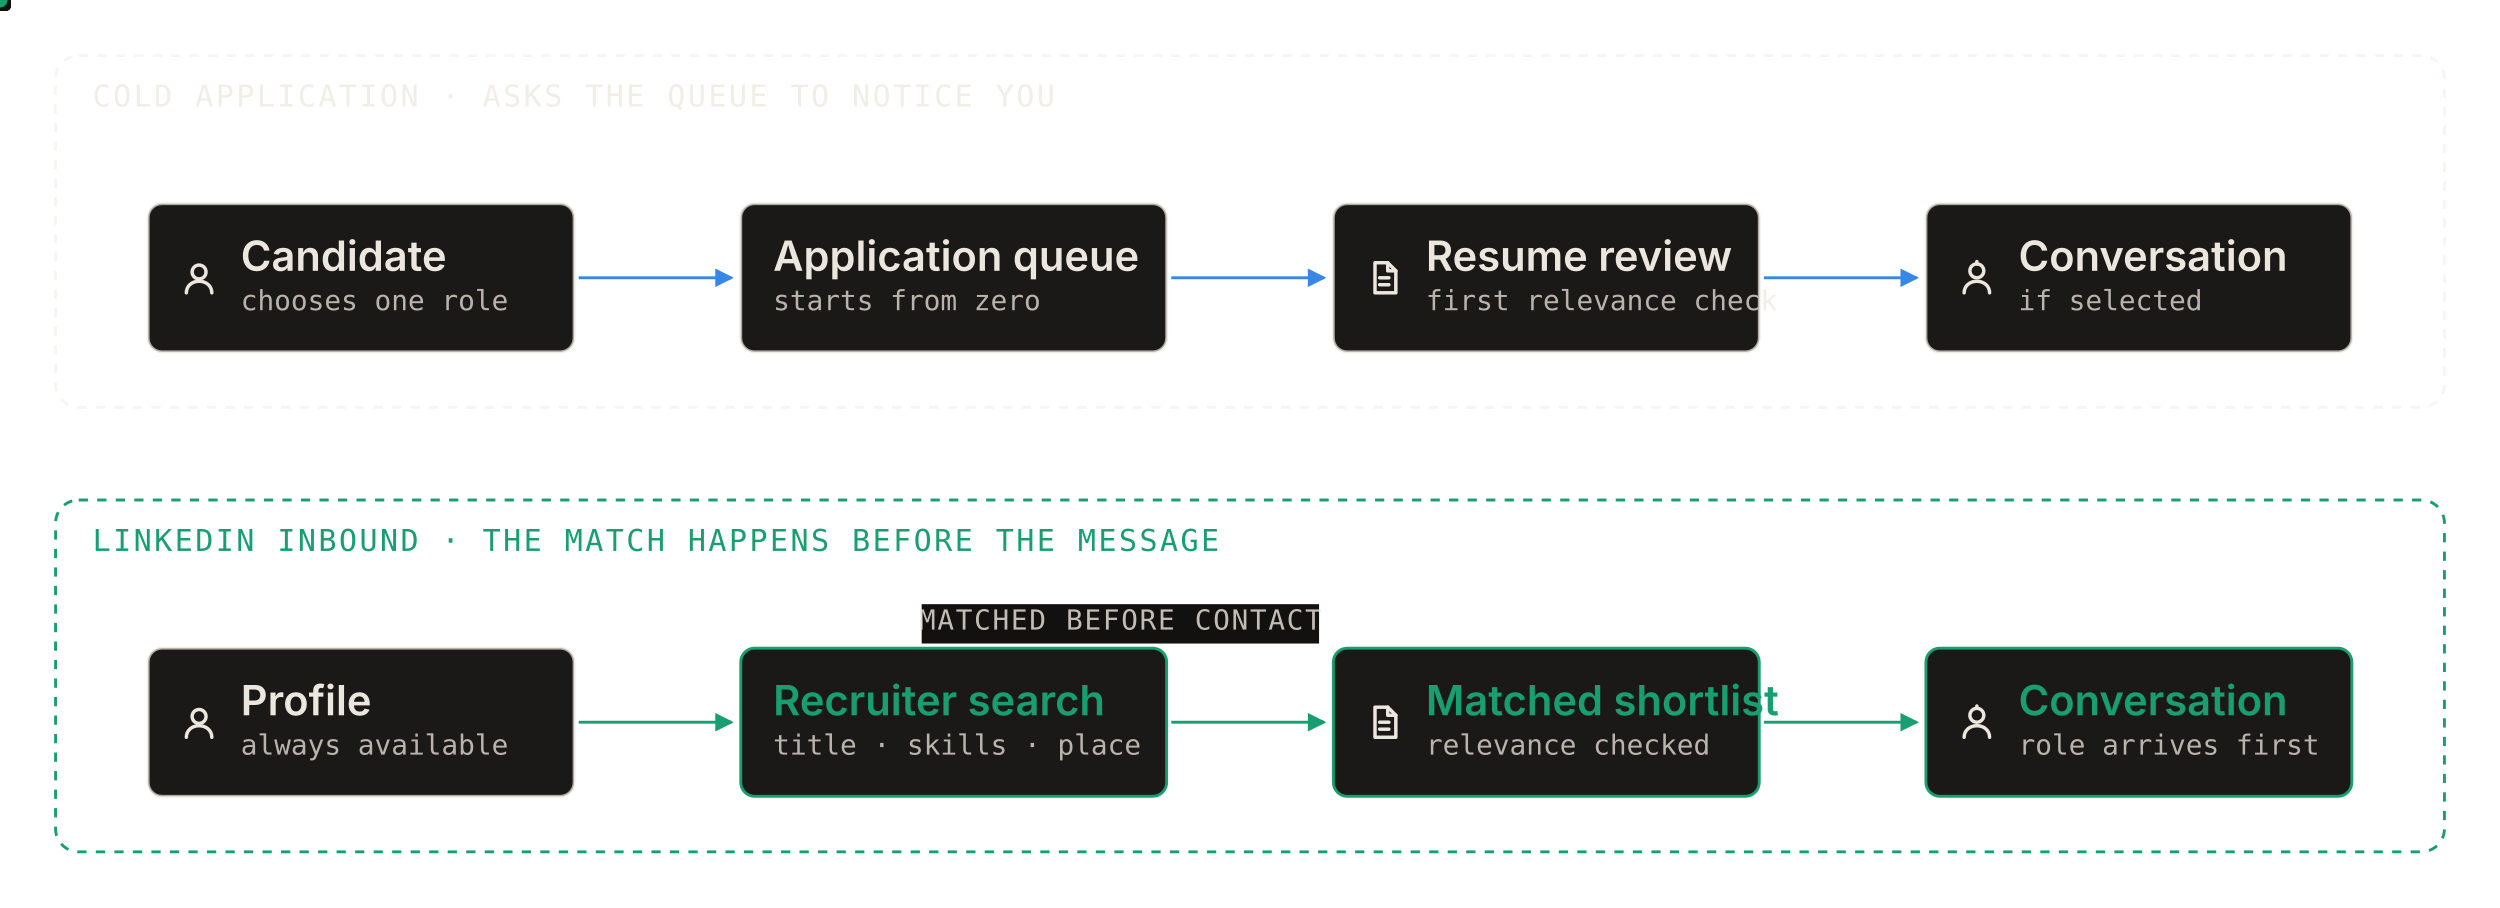
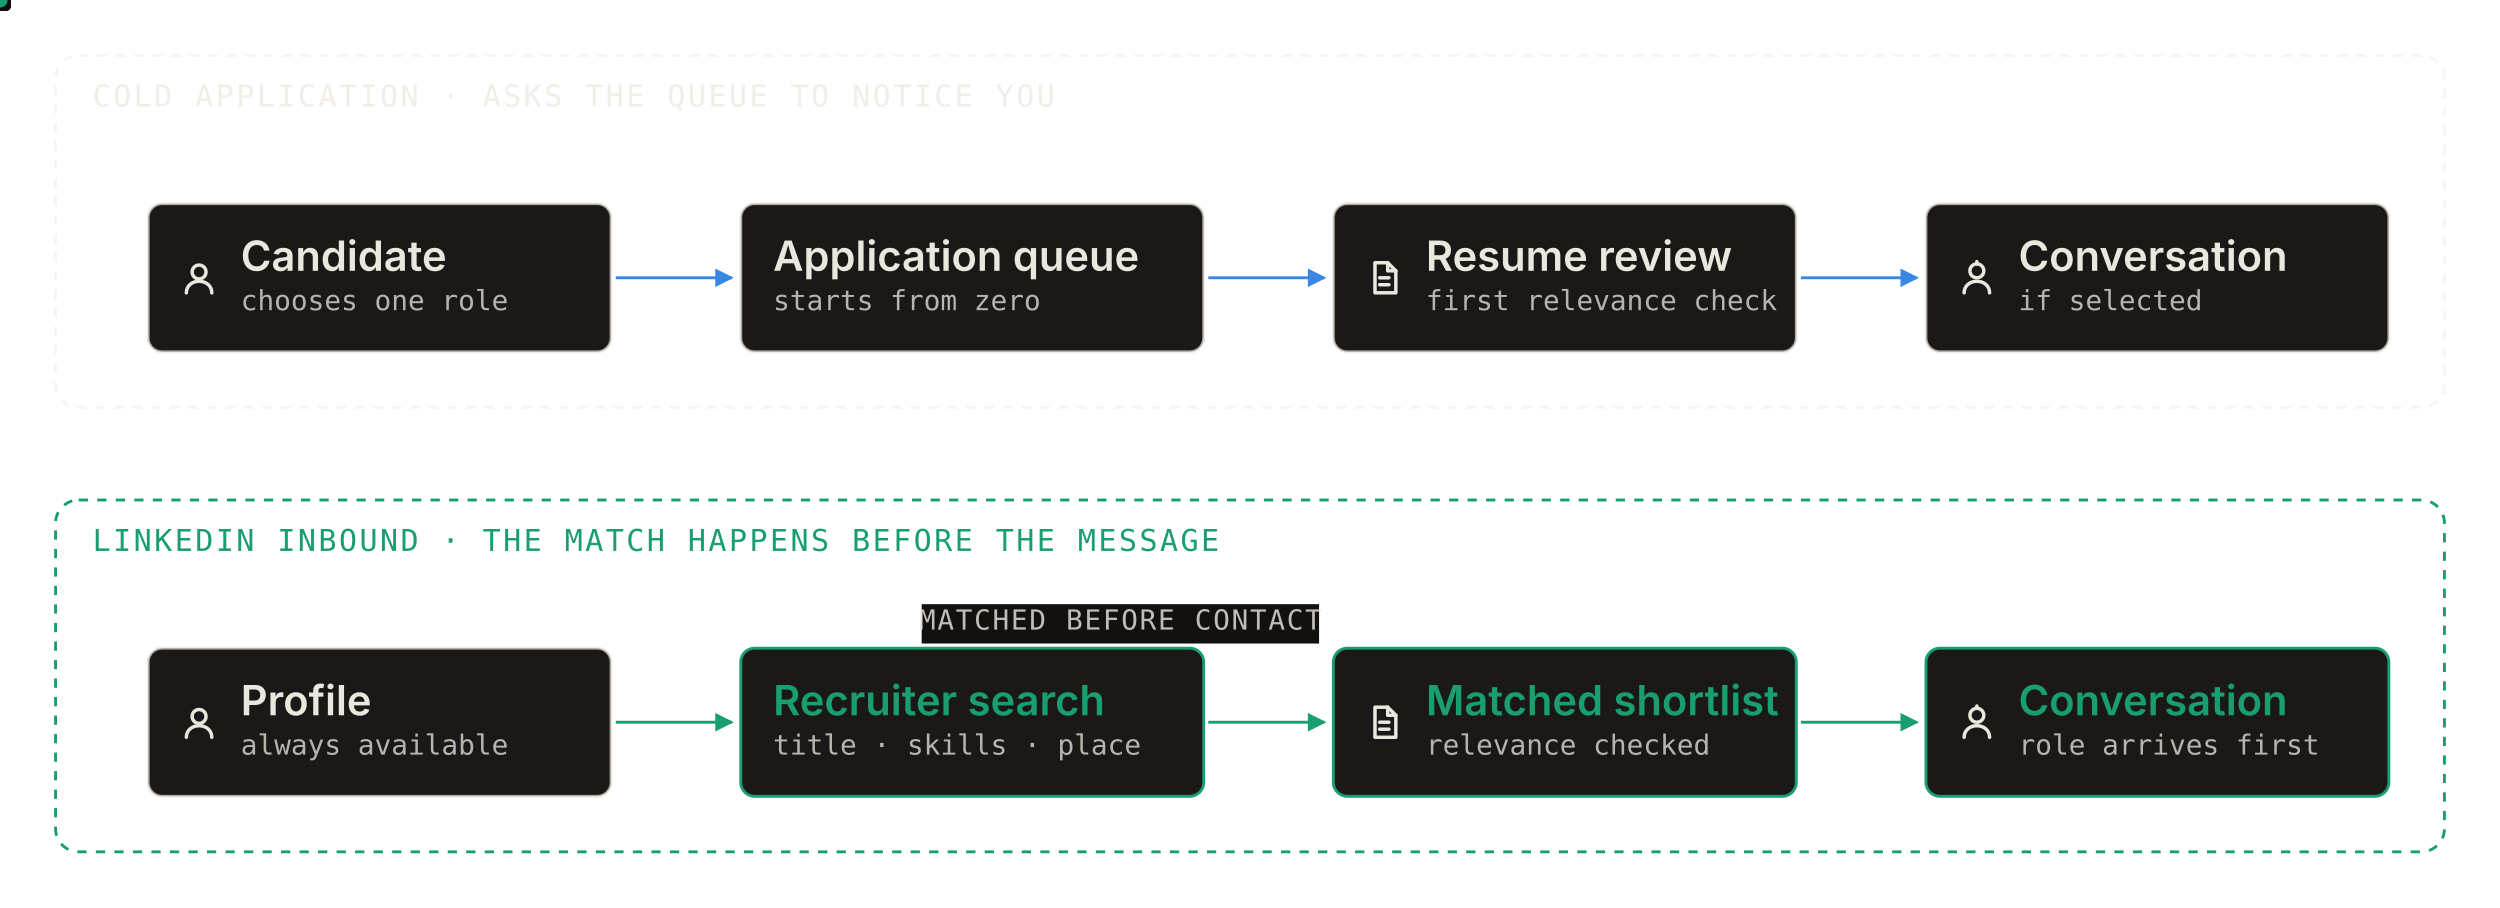
<svg xmlns="http://www.w3.org/2000/svg" viewBox="0 0 1080 392" width="1080" height="392" color="#ece7de" font-family="ui-sans-serif, system-ui, -apple-system, 'Segoe UI', Inter, Helvetica, Arial, sans-serif" role="img" aria-label="Two hiring paths. In a cold application, the candidate submits into a general queue before a recruiter reviews the resume and starts a conversation. With LinkedIn inbound, the recruiter's title, skills and location search matches the profile first, so the message begins after that initial relevance check.">
  <style>text{user-select:none}</style>
  <g transform="translate(0,0)">
    <defs>
      <marker id="lip-head" markerWidth="8" markerHeight="8" refX="7" refY="4" orient="auto-start-reverse" markerUnits="userSpaceOnUse">
        <path d="M0,0 L8,4 L0,8 z" fill="currentColor" />
      </marker>
      <marker id="lip-head-accent" markerWidth="8" markerHeight="8" refX="7" refY="4" orient="auto-start-reverse" markerUnits="userSpaceOnUse">
        <path d="M0,0 L8,4 L0,8 z" fill="#199e70" />
      </marker>
      <marker id="lip-head-request" markerWidth="8" markerHeight="8" refX="7" refY="4" orient="auto-start-reverse" markerUnits="userSpaceOnUse">
        <path d="M0,0 L8,4 L0,8 z" fill="#3987e5" />
      </marker>
      <marker id="lip-head-response" markerWidth="8" markerHeight="8" refX="7" refY="4" orient="auto-start-reverse" markerUnits="userSpaceOnUse">
        <path d="M0,0 L8,4 L0,8 z" fill="#199e70" />
      </marker>
      <marker id="lip-head-change" markerWidth="8" markerHeight="8" refX="7" refY="4" orient="auto-start-reverse" markerUnits="userSpaceOnUse">
        <path d="M0,0 L8,4 L0,8 z" fill="#d95926" />
      </marker>
    </defs>
    <g data-uipack="group">
      <rect x="24" y="24" width="1032" height="152" rx="10" fill="none" stroke="currentColor" stroke-opacity="0.4" stroke-width="1.25" stroke-dasharray="4 4" />
      <text x="40" y="46" font-size="13" font-family="ui-monospace, SFMono-Regular, Menlo, Consolas, monospace" letter-spacing=".08em" fill="currentColor" fill-opacity="0.75">COLD APPLICATION · ASKS THE QUEUE TO NOTICE YOU</text>
      <g>
        <g data-uipack="node">
-           <rect x="64" y="88" width="184" height="64" rx="6" fill="#1b1917" stroke="currentColor" stroke-opacity="0.7" stroke-width="1.25" />
+           <rect x="64" y="88" width="200" height="64" rx="6" fill="#1b1917" stroke="currentColor" stroke-opacity="0.7" stroke-width="1.25" />
          <g transform="translate(78, 112)" fill="none" stroke="currentColor" stroke-width="1.5" stroke-linecap="round" stroke-linejoin="round">
            <circle cx="8" cy="5.5" r="3" />
            <path d="M2.5 14.5c0-3 2.5-5 5.5-5s5.5 2 5.5 5" />
          </g>
          <text x="104" y="117" text-anchor="start" font-size="18" font-weight="600" fill="currentColor">Candidate</text>
          <text x="104" y="134" text-anchor="start" font-size="12" font-family="ui-monospace, SFMono-Regular, Menlo, Consolas, monospace" fill="currentColor" fill-opacity="0.75">chooses one role</text>
        </g>
      </g>
      <g>
-         <path data-uipack="connector" data-kind="request" d="M250,120 L316,120" fill="none" stroke="#3987e5" stroke-opacity="1" stroke-width="1.25" marker-end="url(#lip-head-request)" />
+         <path data-uipack="connector" data-kind="request" d="M266,120 L316,120" fill="none" stroke="#3987e5" stroke-opacity="1" stroke-width="1.25" marker-end="url(#lip-head-request)" />
        <g data-uipack="packet" data-kind="request">
          <rect x="-4" y="-4" width="8" height="8" rx="1.5" fill="#3987e5" stroke="#12110f" stroke-width="1.5" />
-           <animateMotion dur="1.8s" begin="-0.45s" repeatCount="indefinite" path="M250,120 L308,120" calcMode="linear" />
+           <animateMotion dur="1.8s" begin="-0.45s" repeatCount="indefinite" path="M266,120 L308,120" calcMode="linear" />
        </g>
        <g data-uipack="node">
-           <rect x="320" y="88" width="184" height="64" rx="6" fill="#1b1917" stroke="currentColor" stroke-opacity="0.7" stroke-width="1.25" />
+           <rect x="320" y="88" width="200" height="64" rx="6" fill="#1b1917" stroke="currentColor" stroke-opacity="0.7" stroke-width="1.25" />
          <text x="334" y="117" text-anchor="start" font-size="18" font-weight="600" fill="currentColor">Application queue</text>
          <text x="334" y="134" text-anchor="start" font-size="12" font-family="ui-monospace, SFMono-Regular, Menlo, Consolas, monospace" fill="currentColor" fill-opacity="0.75">starts from zero</text>
        </g>
      </g>
      <g>
-         <path data-uipack="connector" data-kind="request" d="M506,120 L572,120" fill="none" stroke="#3987e5" stroke-opacity="1" stroke-width="1.25" marker-end="url(#lip-head-request)" />
+         <path data-uipack="connector" data-kind="request" d="M522,120 L572,120" fill="none" stroke="#3987e5" stroke-opacity="1" stroke-width="1.25" marker-end="url(#lip-head-request)" />
        <g data-uipack="packet" data-kind="request">
          <rect x="-4" y="-4" width="8" height="8" rx="1.5" fill="#3987e5" stroke="#12110f" stroke-width="1.5" />
-           <animateMotion dur="1.8s" begin="-0.9s" repeatCount="indefinite" path="M506,120 L564,120" calcMode="linear" />
+           <animateMotion dur="1.8s" begin="-0.9s" repeatCount="indefinite" path="M522,120 L564,120" calcMode="linear" />
        </g>
        <g data-uipack="node">
-           <rect x="576" y="88" width="184" height="64" rx="6" fill="#1b1917" stroke="currentColor" stroke-opacity="0.7" stroke-width="1.25" />
+           <rect x="576" y="88" width="200" height="64" rx="6" fill="#1b1917" stroke="currentColor" stroke-opacity="0.7" stroke-width="1.25" />
          <g transform="translate(590, 112)" fill="none" stroke="currentColor" stroke-width="1.5" stroke-linecap="round" stroke-linejoin="round">
            <path d="M4 1.5h5.5L13 5v9.5H4z" />
            <path d="M9.5 1.5V5H13M6 8h4M6 11h4" />
          </g>
          <text x="616" y="117" text-anchor="start" font-size="18" font-weight="600" fill="currentColor">Resume review</text>
          <text x="616" y="134" text-anchor="start" font-size="12" font-family="ui-monospace, SFMono-Regular, Menlo, Consolas, monospace" fill="currentColor" fill-opacity="0.75">first relevance check</text>
        </g>
      </g>
      <g>
-         <path data-uipack="connector" data-kind="request" d="M762,120 L828,120" fill="none" stroke="#3987e5" stroke-opacity="1" stroke-width="1.25" marker-end="url(#lip-head-request)" />
+         <path data-uipack="connector" data-kind="request" d="M778,120 L828,120" fill="none" stroke="#3987e5" stroke-opacity="1" stroke-width="1.25" marker-end="url(#lip-head-request)" />
        <g data-uipack="packet" data-kind="request">
          <rect x="-4" y="-4" width="8" height="8" rx="1.5" fill="#3987e5" stroke="#12110f" stroke-width="1.5" />
-           <animateMotion dur="1.8s" begin="-1.35s" repeatCount="indefinite" path="M762,120 L820,120" calcMode="linear" />
+           <animateMotion dur="1.8s" begin="-1.35s" repeatCount="indefinite" path="M778,120 L820,120" calcMode="linear" />
        </g>
        <g data-uipack="node">
-           <rect x="832" y="88" width="184" height="64" rx="6" fill="#1b1917" stroke="currentColor" stroke-opacity="0.7" stroke-width="1.25" />
+           <rect x="832" y="88" width="200" height="64" rx="6" fill="#1b1917" stroke="currentColor" stroke-opacity="0.7" stroke-width="1.25" />
          <g transform="translate(846, 112)" fill="none" stroke="currentColor" stroke-width="1.5" stroke-linecap="round" stroke-linejoin="round">
            <circle cx="8" cy="5" r="3" />
            <path d="M2.5 14.5c0-3 2.5-5 5.5-5s5.5 2 5.5 5" />
            <path d="M8 1v1" />
          </g>
          <text x="872" y="117" text-anchor="start" font-size="18" font-weight="600" fill="currentColor">Conversation</text>
          <text x="872" y="134" text-anchor="start" font-size="12" font-family="ui-monospace, SFMono-Regular, Menlo, Consolas, monospace" fill="currentColor" fill-opacity="0.75">if selected</text>
        </g>
      </g>
    </g>
    <g data-uipack="group">
      <rect x="24" y="216" width="1032" height="152" rx="10" fill="none" stroke="#199e70" stroke-opacity="1" stroke-width="1.25" stroke-dasharray="4 4" />
      <text x="40" y="238" font-size="13" font-family="ui-monospace, SFMono-Regular, Menlo, Consolas, monospace" letter-spacing=".08em" fill="#199e70" fill-opacity="1">LINKEDIN INBOUND · THE MATCH HAPPENS BEFORE THE MESSAGE</text>
      <g>
        <g data-uipack="node">
-           <rect x="64" y="280" width="184" height="64" rx="6" fill="#1b1917" stroke="currentColor" stroke-opacity="0.7" stroke-width="1.25" />
+           <rect x="64" y="280" width="200" height="64" rx="6" fill="#1b1917" stroke="currentColor" stroke-opacity="0.7" stroke-width="1.25" />
          <g transform="translate(78, 304)" fill="none" stroke="currentColor" stroke-width="1.5" stroke-linecap="round" stroke-linejoin="round">
            <circle cx="8" cy="5.5" r="3" />
            <path d="M2.5 14.5c0-3 2.5-5 5.5-5s5.5 2 5.5 5" />
          </g>
          <text x="104" y="309" text-anchor="start" font-size="18" font-weight="600" fill="currentColor">Profile</text>
          <text x="104" y="326" text-anchor="start" font-size="12" font-family="ui-monospace, SFMono-Regular, Menlo, Consolas, monospace" fill="currentColor" fill-opacity="0.75">always available</text>
        </g>
      </g>
      <g>
-         <path data-uipack="connector" data-kind="response" d="M250,312 L316,312" fill="none" stroke="#199e70" stroke-opacity="1" stroke-width="1.25" marker-end="url(#lip-head-response)" />
+         <path data-uipack="connector" data-kind="response" d="M266,312 L316,312" fill="none" stroke="#199e70" stroke-opacity="1" stroke-width="1.25" marker-end="url(#lip-head-response)" />
        <g data-uipack="packet" data-kind="response">
          <circle cx="0" cy="0" r="4" fill="#199e70" stroke="#12110f" stroke-width="1.5" />
-           <animateMotion dur="1.8s" begin="-0.45s" repeatCount="indefinite" path="M250,312 L308,312" calcMode="linear" />
+           <animateMotion dur="1.8s" begin="-0.45s" repeatCount="indefinite" path="M266,312 L308,312" calcMode="linear" />
        </g>
        <g data-uipack="node">
-           <rect x="320" y="280" width="184" height="64" rx="6" fill="#1b1917" stroke="#199e70" stroke-opacity="1" stroke-width="1.25" />
+           <rect x="320" y="280" width="200" height="64" rx="6" fill="#1b1917" stroke="#199e70" stroke-opacity="1" stroke-width="1.25" />
          <text x="334" y="309" text-anchor="start" font-size="18" font-weight="600" fill="#199e70">Recruiter search</text>
          <text x="334" y="326" text-anchor="start" font-size="12" font-family="ui-monospace, SFMono-Regular, Menlo, Consolas, monospace" fill="currentColor" fill-opacity="0.75">title · skills · place</text>
        </g>
      </g>
      <g>
-         <path data-uipack="connector" data-kind="response" d="M506,312 L572,312" fill="none" stroke="#199e70" stroke-opacity="1" stroke-width="1.25" marker-end="url(#lip-head-response)" />
+         <path data-uipack="connector" data-kind="response" d="M522,312 L572,312" fill="none" stroke="#199e70" stroke-opacity="1" stroke-width="1.25" marker-end="url(#lip-head-response)" />
        <g data-uipack="packet" data-kind="response">
          <circle cx="0" cy="0" r="4" fill="#199e70" stroke="#12110f" stroke-width="1.5" />
-           <animateMotion dur="1.8s" begin="-0.9s" repeatCount="indefinite" path="M506,312 L564,312" calcMode="linear" />
+           <animateMotion dur="1.8s" begin="-0.9s" repeatCount="indefinite" path="M522,312 L564,312" calcMode="linear" />
        </g>
        <g data-uipack="node">
-           <rect x="576" y="280" width="184" height="64" rx="6" fill="#1b1917" stroke="#199e70" stroke-opacity="1" stroke-width="1.25" />
+           <rect x="576" y="280" width="200" height="64" rx="6" fill="#1b1917" stroke="#199e70" stroke-opacity="1" stroke-width="1.25" />
          <g transform="translate(590, 304)" fill="none" stroke="currentColor" stroke-width="1.5" stroke-linecap="round" stroke-linejoin="round">
            <path d="M4 1.5h5.5L13 5v9.5H4z" />
            <path d="M9.5 1.5V5H13M6 8h4M6 11h4" />
          </g>
          <text x="616" y="309" text-anchor="start" font-size="18" font-weight="600" fill="#199e70">Matched shortlist</text>
          <text x="616" y="326" text-anchor="start" font-size="12" font-family="ui-monospace, SFMono-Regular, Menlo, Consolas, monospace" fill="currentColor" fill-opacity="0.75">relevance checked</text>
        </g>
      </g>
      <g>
-         <path data-uipack="connector" data-kind="response" d="M762,312 L828,312" fill="none" stroke="#199e70" stroke-opacity="1" stroke-width="1.25" marker-end="url(#lip-head-response)" />
+         <path data-uipack="connector" data-kind="response" d="M778,312 L828,312" fill="none" stroke="#199e70" stroke-opacity="1" stroke-width="1.25" marker-end="url(#lip-head-response)" />
        <g data-uipack="packet" data-kind="response">
          <circle cx="0" cy="0" r="4" fill="#199e70" stroke="#12110f" stroke-width="1.5" />
-           <animateMotion dur="1.8s" begin="-1.35s" repeatCount="indefinite" path="M762,312 L820,312" calcMode="linear" />
+           <animateMotion dur="1.8s" begin="-1.35s" repeatCount="indefinite" path="M778,312 L820,312" calcMode="linear" />
        </g>
        <g data-uipack="node">
-           <rect x="832" y="280" width="184" height="64" rx="6" fill="#1b1917" stroke="#199e70" stroke-opacity="1" stroke-width="1.25" />
+           <rect x="832" y="280" width="200" height="64" rx="6" fill="#1b1917" stroke="#199e70" stroke-opacity="1" stroke-width="1.25" />
          <g transform="translate(846, 304)" fill="none" stroke="currentColor" stroke-width="1.5" stroke-linecap="round" stroke-linejoin="round">
            <circle cx="8" cy="5" r="3" />
            <path d="M2.5 14.5c0-3 2.5-5 5.5-5s5.5 2 5.5 5" />
            <path d="M8 1v1" />
          </g>
          <text x="872" y="309" text-anchor="start" font-size="18" font-weight="600" fill="#199e70">Conversation</text>
          <text x="872" y="326" text-anchor="start" font-size="12" font-family="ui-monospace, SFMono-Regular, Menlo, Consolas, monospace" fill="currentColor" fill-opacity="0.75">role arrives first</text>
        </g>
      </g>
      <g data-uipack="label">
        <rect x="398.16" y="261" width="171.68" height="17" fill="#12110f" />
        <text x="484" y="272" text-anchor="middle" font-size="12" font-family="ui-monospace, SFMono-Regular, Menlo, Consolas, monospace" letter-spacing=".06em" fill="currentColor" fill-opacity="0.8">MATCHED BEFORE CONTACT</text>
      </g>
    </g>
  </g>
</svg>
